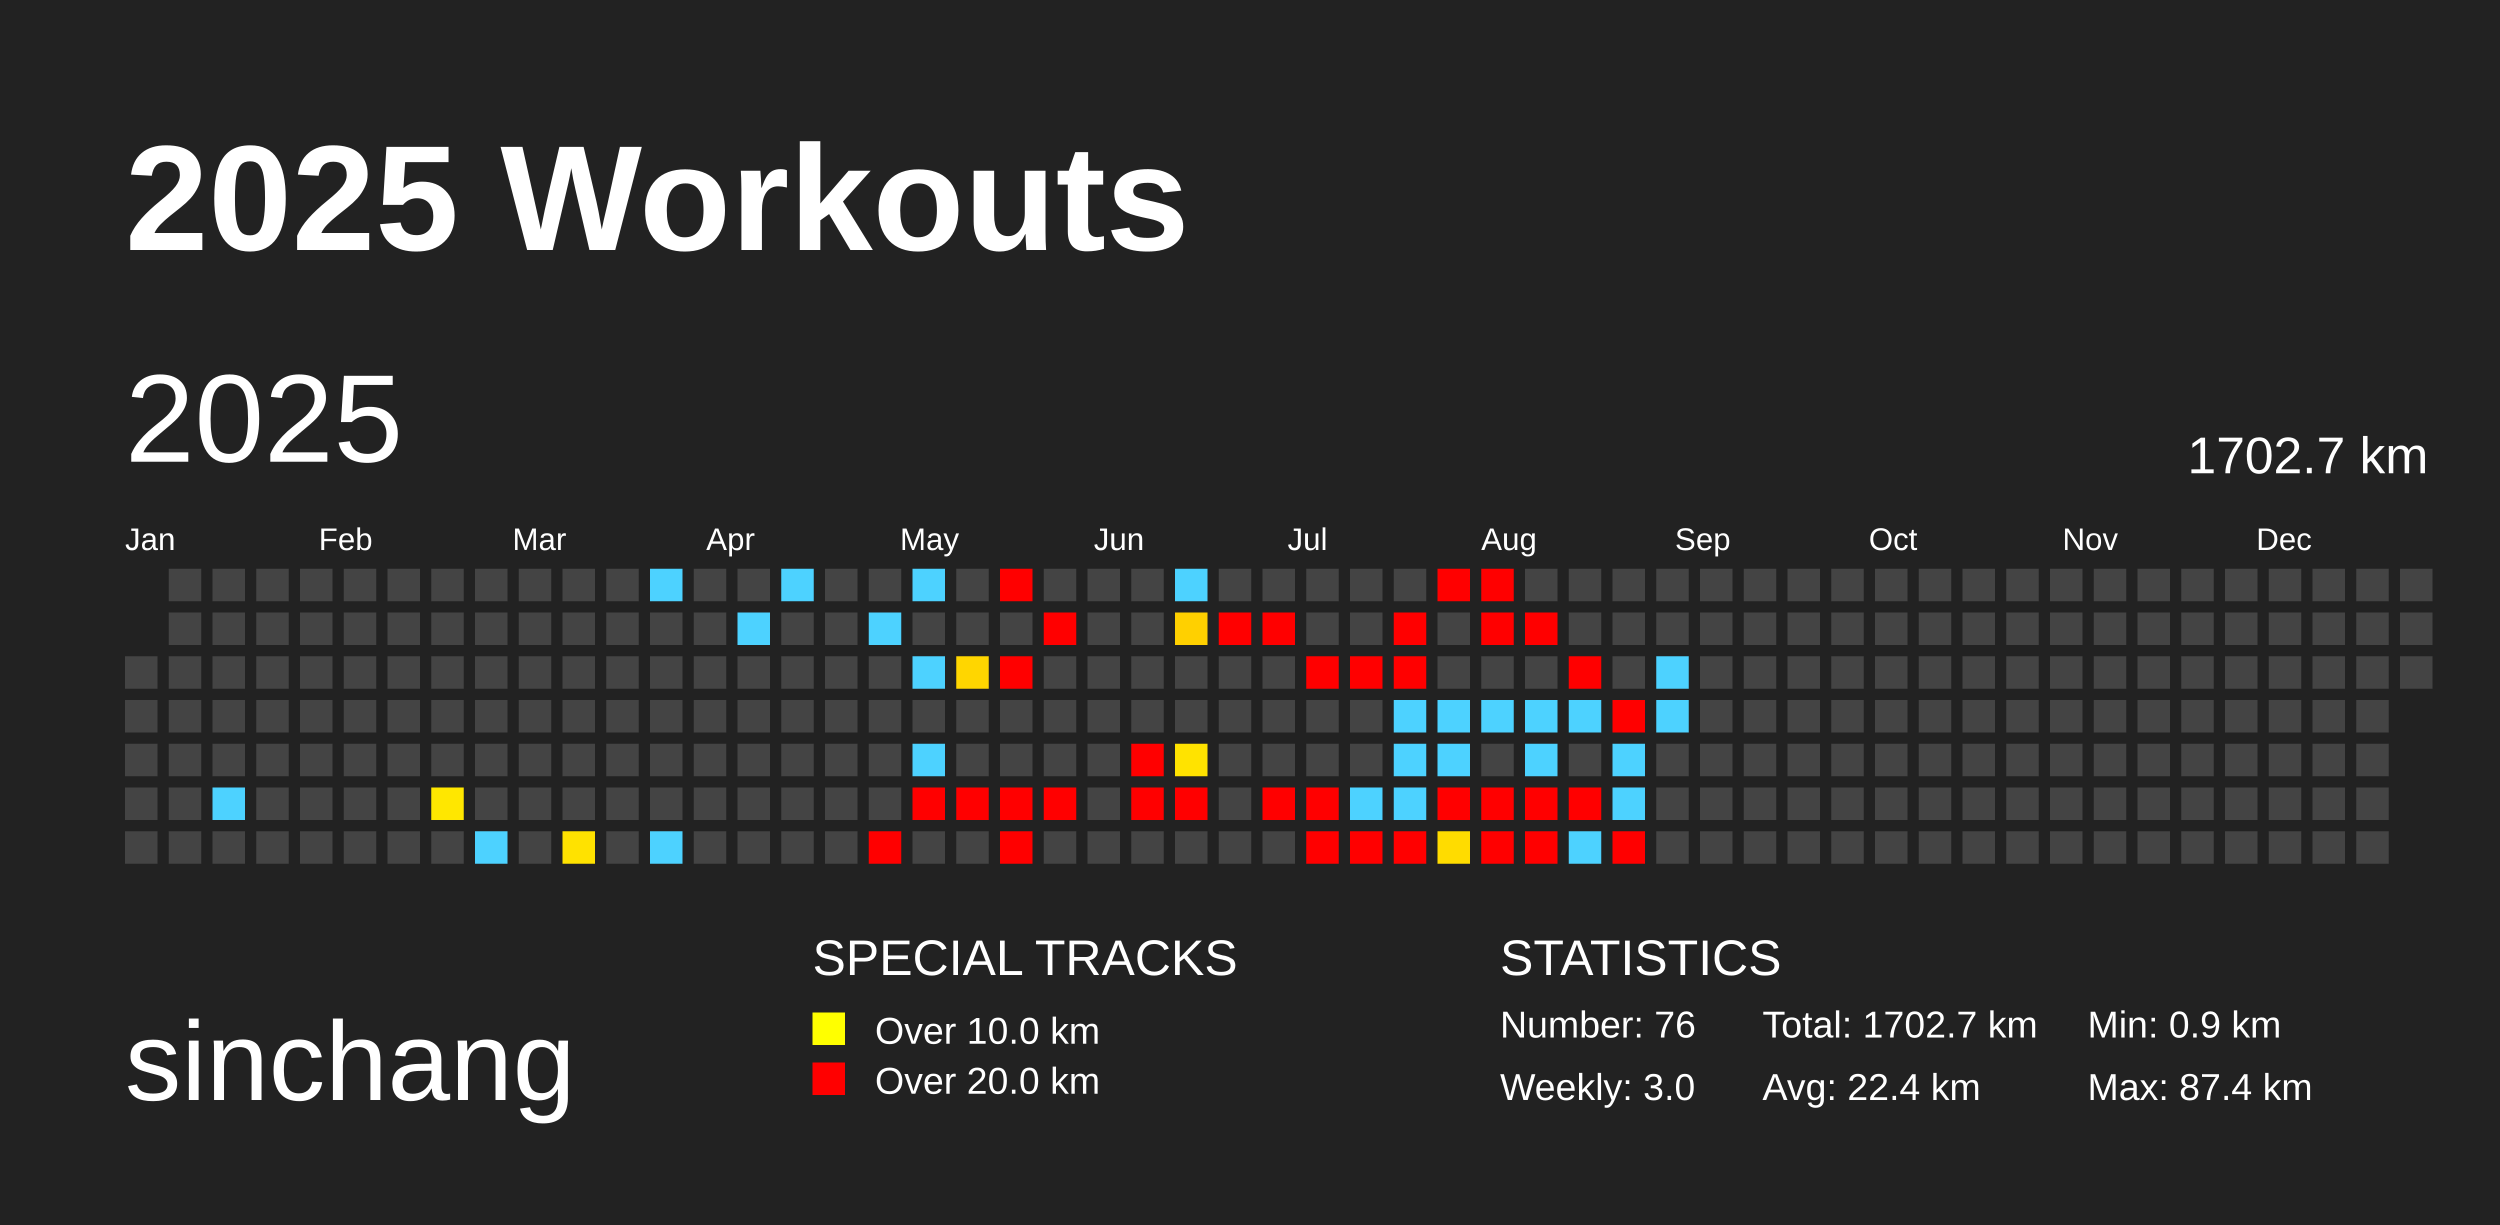
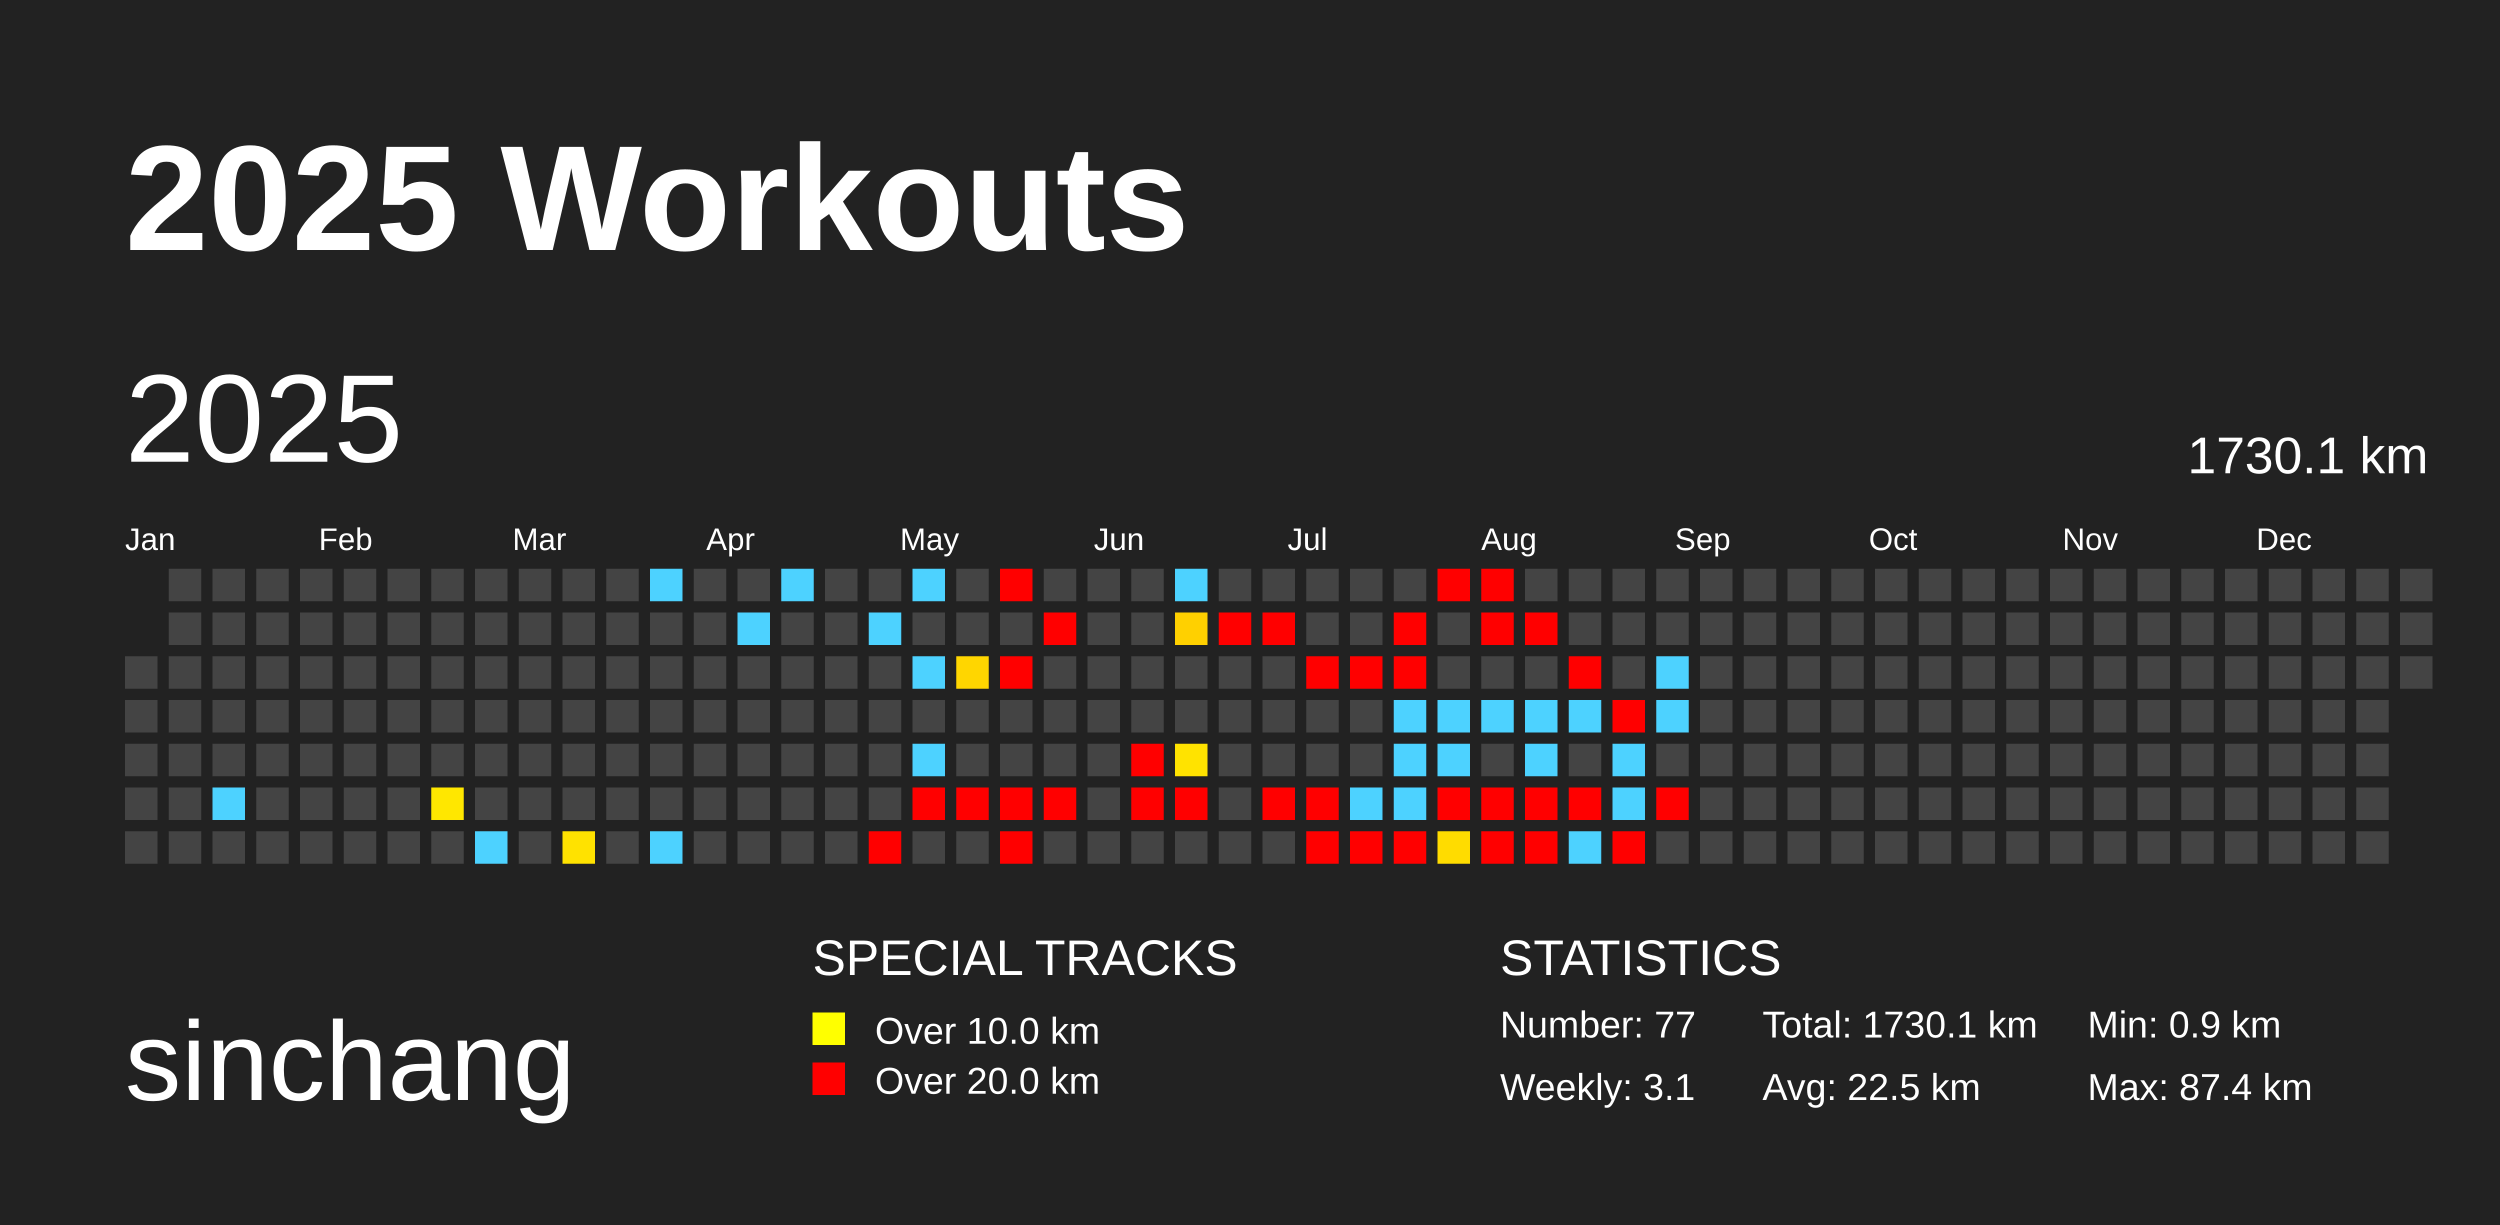
<svg xmlns="http://www.w3.org/2000/svg" baseProfile="full" height="98mm" version="1.1" viewBox="0,0,200,98" width="200mm">
  <defs />
  <rect fill="#222222" height="98" width="200" x="0" y="0" />
  <text fill="#FFFFFF" style="font-size:12px; font-family:Arial; font-weight:bold;" x="10" y="20">2025 Workouts</text>
  <text fill="#FFFFFF" style="font-size:9px; font-family:Arial" x="10" y="88">sinchang</text>
  <text fill="#FFFFFF" style="font-size:4px; font-family:Arial" x="65" y="78">SPECIAL TRACKS</text>
  <rect fill="yellow" height="2.6" width="2.6" x="65" y="81" />
  <text fill="#FFFFFF" style="font-size:3px; font-family:Arial" x="70" y="83.5">Over 10.0 km</text>
  <rect fill="red" height="2.6" width="2.6" x="65" y="85" />
  <text fill="#FFFFFF" style="font-size:3px; font-family:Arial" x="70" y="87.5">Over 20.0 km</text>
  <text fill="#FFFFFF" style="font-size:4px; font-family:Arial" x="120" y="78">STATISTICS</text>
-   <text fill="#FFFFFF" style="font-size:3px; font-family:Arial" x="120" y="83">Number: 76</text>
-   <text fill="#FFFFFF" style="font-size:3px; font-family:Arial" x="120" y="88">Weekly: 3.0</text>
-   <text fill="#FFFFFF" style="font-size:3px; font-family:Arial" x="141" y="83">Total: 1702.7 km</text>
-   <text fill="#FFFFFF" style="font-size:3px; font-family:Arial" x="141" y="88">Avg: 22.4 km</text>
+   <text fill="#FFFFFF" style="font-size:3px; font-family:Arial" x="120" y="83">Number: 77</text>
+   <text fill="#FFFFFF" style="font-size:3px; font-family:Arial" x="120" y="88">Weekly: 3.1</text>
+   <text fill="#FFFFFF" style="font-size:3px; font-family:Arial" x="141" y="83">Total: 1730.1 km</text>
+   <text fill="#FFFFFF" style="font-size:3px; font-family:Arial" x="141" y="88">Avg: 22.5 km</text>
  <text fill="#FFFFFF" style="font-size:3px; font-family:Arial" x="167" y="83">Min: 0.9 km</text>
  <text fill="#FFFFFF" style="font-size:3px; font-family:Arial" x="167" y="88">Max: 87.4 km</text>
  <text dominant-baseline="hanging" fill="#FFFFFF" style="font-size:10.0px; font-family:Arial;" x="10" y="30">2025</text>
-   <text dominant-baseline="hanging" fill="#FFFFFF" style="font-size:4.125px; font-family:Arial;" x="175" y="35">1702.7 km</text>
+   <text dominant-baseline="hanging" fill="#FFFFFF" style="font-size:4.125px; font-family:Arial;" x="175" y="35">1730.1 km</text>
  <text fill="#FFFFFF" style="font-size:2.5px; font-family:Arial" x="10.0" y="44">Jan</text>
  <text fill="#FFFFFF" style="font-size:2.5px; font-family:Arial" x="25.5" y="44">Feb</text>
  <text fill="#FFFFFF" style="font-size:2.5px; font-family:Arial" x="41.0" y="44">Mar</text>
  <text fill="#FFFFFF" style="font-size:2.5px; font-family:Arial" x="56.5" y="44">Apr</text>
  <text fill="#FFFFFF" style="font-size:2.5px; font-family:Arial" x="72.0" y="44">May</text>
  <text fill="#FFFFFF" style="font-size:2.5px; font-family:Arial" x="87.5" y="44">Jun</text>
  <text fill="#FFFFFF" style="font-size:2.5px; font-family:Arial" x="103.0" y="44">Jul</text>
  <text fill="#FFFFFF" style="font-size:2.5px; font-family:Arial" x="118.5" y="44">Aug</text>
  <text fill="#FFFFFF" style="font-size:2.5px; font-family:Arial" x="134.0" y="44">Sep</text>
  <text fill="#FFFFFF" style="font-size:2.5px; font-family:Arial" x="149.5" y="44">Oct</text>
  <text fill="#FFFFFF" style="font-size:2.5px; font-family:Arial" x="165.0" y="44">Nov</text>
  <text fill="#FFFFFF" style="font-size:2.5px; font-family:Arial" x="180.5" y="44">Dec</text>
  <rect fill="#444444" height="2.6" width="2.6" x="10.0" y="52.5" />
  <rect fill="#444444" height="2.6" width="2.6" x="10.0" y="56.0" />
  <rect fill="#444444" height="2.6" width="2.6" x="10.0" y="59.5" />
  <rect fill="#444444" height="2.6" width="2.6" x="10.0" y="63.0" />
  <rect fill="#444444" height="2.6" width="2.6" x="10.0" y="66.5" />
  <rect fill="#444444" height="2.6" width="2.6" x="13.5" y="45.5" />
  <rect fill="#444444" height="2.6" width="2.6" x="13.5" y="49.0" />
  <rect fill="#444444" height="2.6" width="2.6" x="13.5" y="52.5" />
  <rect fill="#444444" height="2.6" width="2.6" x="13.5" y="56.0" />
  <rect fill="#444444" height="2.6" width="2.6" x="13.5" y="59.5" />
  <rect fill="#444444" height="2.6" width="2.6" x="13.5" y="63.0" />
  <rect fill="#444444" height="2.6" width="2.6" x="13.5" y="66.5" />
  <rect fill="#444444" height="2.6" width="2.6" x="17.0" y="45.5" />
  <rect fill="#444444" height="2.6" width="2.6" x="17.0" y="49.0" />
  <rect fill="#444444" height="2.6" width="2.6" x="17.0" y="52.5" />
  <rect fill="#444444" height="2.6" width="2.6" x="17.0" y="56.0" />
  <rect fill="#444444" height="2.6" width="2.6" x="17.0" y="59.5" />
  <rect fill="#4dd2ff" height="2.6" width="2.6" x="17.0" y="63.0" />
  <rect fill="#444444" height="2.6" width="2.6" x="17.0" y="66.5" />
  <rect fill="#444444" height="2.6" width="2.6" x="20.5" y="45.5" />
  <rect fill="#444444" height="2.6" width="2.6" x="20.5" y="49.0" />
  <rect fill="#444444" height="2.6" width="2.6" x="20.5" y="52.5" />
  <rect fill="#444444" height="2.6" width="2.6" x="20.5" y="56.0" />
  <rect fill="#444444" height="2.6" width="2.6" x="20.5" y="59.5" />
  <rect fill="#444444" height="2.6" width="2.6" x="20.5" y="63.0" />
  <rect fill="#444444" height="2.6" width="2.6" x="20.5" y="66.5" />
  <rect fill="#444444" height="2.6" width="2.6" x="24.0" y="45.5" />
  <rect fill="#444444" height="2.6" width="2.6" x="24.0" y="49.0" />
  <rect fill="#444444" height="2.6" width="2.6" x="24.0" y="52.5" />
  <rect fill="#444444" height="2.6" width="2.6" x="24.0" y="56.0" />
  <rect fill="#444444" height="2.6" width="2.6" x="24.0" y="59.5" />
  <rect fill="#444444" height="2.6" width="2.6" x="24.0" y="63.0" />
  <rect fill="#444444" height="2.6" width="2.6" x="24.0" y="66.5" />
  <rect fill="#444444" height="2.6" width="2.6" x="27.5" y="45.5" />
  <rect fill="#444444" height="2.6" width="2.6" x="27.5" y="49.0" />
  <rect fill="#444444" height="2.6" width="2.6" x="27.5" y="52.5" />
  <rect fill="#444444" height="2.6" width="2.6" x="27.5" y="56.0" />
  <rect fill="#444444" height="2.6" width="2.6" x="27.5" y="59.5" />
  <rect fill="#444444" height="2.6" width="2.6" x="27.5" y="63.0" />
  <rect fill="#444444" height="2.6" width="2.6" x="27.5" y="66.5" />
  <rect fill="#444444" height="2.6" width="2.6" x="31.0" y="45.5" />
  <rect fill="#444444" height="2.6" width="2.6" x="31.0" y="49.0" />
  <rect fill="#444444" height="2.6" width="2.6" x="31.0" y="52.5" />
  <rect fill="#444444" height="2.6" width="2.6" x="31.0" y="56.0" />
  <rect fill="#444444" height="2.6" width="2.6" x="31.0" y="59.5" />
  <rect fill="#444444" height="2.6" width="2.6" x="31.0" y="63.0" />
  <rect fill="#444444" height="2.6" width="2.6" x="31.0" y="66.5" />
  <rect fill="#444444" height="2.6" width="2.6" x="34.5" y="45.5" />
  <rect fill="#444444" height="2.6" width="2.6" x="34.5" y="49.0" />
  <rect fill="#444444" height="2.6" width="2.6" x="34.5" y="52.5" />
  <rect fill="#444444" height="2.6" width="2.6" x="34.5" y="56.0" />
  <rect fill="#444444" height="2.6" width="2.6" x="34.5" y="59.5" />
  <rect fill="#ffe700" height="2.6" width="2.6" x="34.5" y="63.0" />
  <rect fill="#444444" height="2.6" width="2.6" x="34.5" y="66.5" />
  <rect fill="#444444" height="2.6" width="2.6" x="38.0" y="45.5" />
  <rect fill="#444444" height="2.6" width="2.6" x="38.0" y="49.0" />
  <rect fill="#444444" height="2.6" width="2.6" x="38.0" y="52.5" />
  <rect fill="#444444" height="2.6" width="2.6" x="38.0" y="56.0" />
  <rect fill="#444444" height="2.6" width="2.6" x="38.0" y="59.5" />
  <rect fill="#444444" height="2.6" width="2.6" x="38.0" y="63.0" />
  <rect fill="#4dd2ff" height="2.6" width="2.6" x="38.0" y="66.5" />
  <rect fill="#444444" height="2.6" width="2.6" x="41.5" y="45.5" />
  <rect fill="#444444" height="2.6" width="2.6" x="41.5" y="49.0" />
  <rect fill="#444444" height="2.6" width="2.6" x="41.5" y="52.5" />
  <rect fill="#444444" height="2.6" width="2.6" x="41.5" y="56.0" />
  <rect fill="#444444" height="2.6" width="2.6" x="41.5" y="59.5" />
  <rect fill="#444444" height="2.6" width="2.6" x="41.5" y="63.0" />
  <rect fill="#444444" height="2.6" width="2.6" x="41.5" y="66.5" />
  <rect fill="#444444" height="2.6" width="2.6" x="45.0" y="45.5" />
  <rect fill="#444444" height="2.6" width="2.6" x="45.0" y="49.0" />
  <rect fill="#444444" height="2.6" width="2.6" x="45.0" y="52.5" />
  <rect fill="#444444" height="2.6" width="2.6" x="45.0" y="56.0" />
  <rect fill="#444444" height="2.6" width="2.6" x="45.0" y="59.5" />
  <rect fill="#444444" height="2.6" width="2.6" x="45.0" y="63.0" />
  <rect fill="#ffe200" height="2.6" width="2.6" x="45.0" y="66.5" />
  <rect fill="#444444" height="2.6" width="2.6" x="48.5" y="45.5" />
  <rect fill="#444444" height="2.6" width="2.6" x="48.5" y="49.0" />
  <rect fill="#444444" height="2.6" width="2.6" x="48.5" y="52.5" />
  <rect fill="#444444" height="2.6" width="2.6" x="48.5" y="56.0" />
  <rect fill="#444444" height="2.6" width="2.6" x="48.5" y="59.5" />
  <rect fill="#444444" height="2.6" width="2.6" x="48.5" y="63.0" />
  <rect fill="#444444" height="2.6" width="2.6" x="48.5" y="66.5" />
  <rect fill="#4dd2ff" height="2.6" width="2.6" x="52.0" y="45.5" />
  <rect fill="#444444" height="2.6" width="2.6" x="52.0" y="49.0" />
  <rect fill="#444444" height="2.6" width="2.6" x="52.0" y="52.5" />
  <rect fill="#444444" height="2.6" width="2.6" x="52.0" y="56.0" />
  <rect fill="#444444" height="2.6" width="2.6" x="52.0" y="59.5" />
  <rect fill="#444444" height="2.6" width="2.6" x="52.0" y="63.0" />
  <rect fill="#4dd2ff" height="2.6" width="2.6" x="52.0" y="66.5" />
  <rect fill="#444444" height="2.6" width="2.6" x="55.5" y="45.5" />
  <rect fill="#444444" height="2.6" width="2.6" x="55.5" y="49.0" />
  <rect fill="#444444" height="2.6" width="2.6" x="55.5" y="52.5" />
  <rect fill="#444444" height="2.6" width="2.6" x="55.5" y="56.0" />
  <rect fill="#444444" height="2.6" width="2.6" x="55.5" y="59.5" />
  <rect fill="#444444" height="2.6" width="2.6" x="55.5" y="63.0" />
  <rect fill="#444444" height="2.6" width="2.6" x="55.5" y="66.5" />
  <rect fill="#444444" height="2.6" width="2.6" x="59.0" y="45.5" />
  <rect fill="#4dd2ff" height="2.6" width="2.6" x="59.0" y="49.0" />
  <rect fill="#444444" height="2.6" width="2.6" x="59.0" y="52.5" />
  <rect fill="#444444" height="2.6" width="2.6" x="59.0" y="56.0" />
  <rect fill="#444444" height="2.6" width="2.6" x="59.0" y="59.5" />
  <rect fill="#444444" height="2.6" width="2.6" x="59.0" y="63.0" />
  <rect fill="#444444" height="2.6" width="2.6" x="59.0" y="66.5" />
  <rect fill="#4dd2ff" height="2.6" width="2.6" x="62.5" y="45.5" />
  <rect fill="#444444" height="2.6" width="2.6" x="62.5" y="49.0" />
  <rect fill="#444444" height="2.6" width="2.6" x="62.5" y="52.5" />
  <rect fill="#444444" height="2.6" width="2.6" x="62.5" y="56.0" />
  <rect fill="#444444" height="2.6" width="2.6" x="62.5" y="59.5" />
  <rect fill="#444444" height="2.6" width="2.6" x="62.5" y="63.0" />
  <rect fill="#444444" height="2.6" width="2.6" x="62.5" y="66.5" />
  <rect fill="#444444" height="2.6" width="2.6" x="66.0" y="45.5" />
  <rect fill="#444444" height="2.6" width="2.6" x="66.0" y="49.0" />
  <rect fill="#444444" height="2.6" width="2.6" x="66.0" y="52.5" />
  <rect fill="#444444" height="2.6" width="2.6" x="66.0" y="56.0" />
  <rect fill="#444444" height="2.6" width="2.6" x="66.0" y="59.5" />
  <rect fill="#444444" height="2.6" width="2.6" x="66.0" y="63.0" />
  <rect fill="#444444" height="2.6" width="2.6" x="66.0" y="66.5" />
  <rect fill="#444444" height="2.6" width="2.6" x="69.5" y="45.5" />
  <rect fill="#4dd2ff" height="2.6" width="2.6" x="69.5" y="49.0" />
  <rect fill="#444444" height="2.6" width="2.6" x="69.5" y="52.5" />
  <rect fill="#444444" height="2.6" width="2.6" x="69.5" y="56.0" />
  <rect fill="#444444" height="2.6" width="2.6" x="69.5" y="59.5" />
  <rect fill="#444444" height="2.6" width="2.6" x="69.5" y="63.0" />
  <rect fill="red" height="2.6" width="2.6" x="69.5" y="66.5" />
  <rect fill="#4dd2ff" height="2.6" width="2.6" x="73.0" y="45.5" />
  <rect fill="#444444" height="2.6" width="2.6" x="73.0" y="49.0" />
  <rect fill="#4dd2ff" height="2.6" width="2.6" x="73.0" y="52.5" />
  <rect fill="#444444" height="2.6" width="2.6" x="73.0" y="56.0" />
  <rect fill="#4dd2ff" height="2.6" width="2.6" x="73.0" y="59.5" />
  <rect fill="red" height="2.6" width="2.6" x="73.0" y="63.0" />
  <rect fill="#444444" height="2.6" width="2.6" x="73.0" y="66.5" />
  <rect fill="#444444" height="2.6" width="2.6" x="76.5" y="45.5" />
  <rect fill="#444444" height="2.6" width="2.6" x="76.5" y="49.0" />
  <rect fill="#ffd600" height="2.6" width="2.6" x="76.5" y="52.5" />
  <rect fill="#444444" height="2.6" width="2.6" x="76.5" y="56.0" />
  <rect fill="#444444" height="2.6" width="2.6" x="76.5" y="59.5" />
  <rect fill="red" height="2.6" width="2.6" x="76.5" y="63.0" />
  <rect fill="#444444" height="2.6" width="2.6" x="76.5" y="66.5" />
  <rect fill="red" height="2.6" width="2.6" x="80.0" y="45.5" />
  <rect fill="#444444" height="2.6" width="2.6" x="80.0" y="49.0" />
  <rect fill="red" height="2.6" width="2.6" x="80.0" y="52.5" />
  <rect fill="#444444" height="2.6" width="2.6" x="80.0" y="56.0" />
  <rect fill="#444444" height="2.6" width="2.6" x="80.0" y="59.5" />
  <rect fill="red" height="2.6" width="2.6" x="80.0" y="63.0" />
  <rect fill="red" height="2.6" width="2.6" x="80.0" y="66.5" />
  <rect fill="#444444" height="2.6" width="2.6" x="83.5" y="45.5" />
  <rect fill="red" height="2.6" width="2.6" x="83.5" y="49.0" />
  <rect fill="#444444" height="2.6" width="2.6" x="83.5" y="52.5" />
  <rect fill="#444444" height="2.6" width="2.6" x="83.5" y="56.0" />
  <rect fill="#444444" height="2.6" width="2.6" x="83.5" y="59.5" />
  <rect fill="red" height="2.6" width="2.6" x="83.5" y="63.0" />
  <rect fill="#444444" height="2.6" width="2.6" x="83.5" y="66.5" />
  <rect fill="#444444" height="2.6" width="2.6" x="87.0" y="45.5" />
  <rect fill="#444444" height="2.6" width="2.6" x="87.0" y="49.0" />
  <rect fill="#444444" height="2.6" width="2.6" x="87.0" y="52.5" />
  <rect fill="#444444" height="2.6" width="2.6" x="87.0" y="56.0" />
  <rect fill="#444444" height="2.6" width="2.6" x="87.0" y="59.5" />
  <rect fill="#444444" height="2.6" width="2.6" x="87.0" y="63.0" />
  <rect fill="#444444" height="2.6" width="2.6" x="87.0" y="66.5" />
  <rect fill="#444444" height="2.6" width="2.6" x="90.5" y="45.5" />
  <rect fill="#444444" height="2.6" width="2.6" x="90.5" y="49.0" />
  <rect fill="#444444" height="2.6" width="2.6" x="90.5" y="52.5" />
  <rect fill="#444444" height="2.6" width="2.6" x="90.5" y="56.0" />
  <rect fill="red" height="2.6" width="2.6" x="90.5" y="59.5" />
  <rect fill="red" height="2.6" width="2.6" x="90.5" y="63.0" />
  <rect fill="#444444" height="2.6" width="2.6" x="90.5" y="66.5" />
  <rect fill="#4dd2ff" height="2.6" width="2.6" x="94.0" y="45.5" />
  <rect fill="#ffd000" height="2.6" width="2.6" x="94.0" y="49.0" />
  <rect fill="#444444" height="2.6" width="2.6" x="94.0" y="52.5" />
  <rect fill="#444444" height="2.6" width="2.6" x="94.0" y="56.0" />
  <rect fill="#ffe300" height="2.6" width="2.6" x="94.0" y="59.5" />
  <rect fill="red" height="2.6" width="2.6" x="94.0" y="63.0" />
  <rect fill="#444444" height="2.6" width="2.6" x="94.0" y="66.5" />
  <rect fill="#444444" height="2.6" width="2.6" x="97.5" y="45.5" />
  <rect fill="red" height="2.6" width="2.6" x="97.5" y="49.0" />
  <rect fill="#444444" height="2.6" width="2.6" x="97.5" y="52.5" />
  <rect fill="#444444" height="2.6" width="2.6" x="97.5" y="56.0" />
  <rect fill="#444444" height="2.6" width="2.6" x="97.5" y="59.5" />
  <rect fill="#444444" height="2.6" width="2.6" x="97.5" y="63.0" />
  <rect fill="#444444" height="2.6" width="2.6" x="97.5" y="66.5" />
  <rect fill="#444444" height="2.6" width="2.6" x="101.0" y="45.5" />
  <rect fill="red" height="2.6" width="2.6" x="101.0" y="49.0" />
  <rect fill="#444444" height="2.6" width="2.6" x="101.0" y="52.5" />
  <rect fill="#444444" height="2.6" width="2.6" x="101.0" y="56.0" />
  <rect fill="#444444" height="2.6" width="2.6" x="101.0" y="59.5" />
  <rect fill="red" height="2.6" width="2.6" x="101.0" y="63.0" />
  <rect fill="#444444" height="2.6" width="2.6" x="101.0" y="66.5" />
  <rect fill="#444444" height="2.6" width="2.6" x="104.5" y="45.5" />
  <rect fill="#444444" height="2.6" width="2.6" x="104.5" y="49.0" />
  <rect fill="red" height="2.6" width="2.6" x="104.5" y="52.5" />
  <rect fill="#444444" height="2.6" width="2.6" x="104.5" y="56.0" />
  <rect fill="#444444" height="2.6" width="2.6" x="104.5" y="59.5" />
  <rect fill="red" height="2.6" width="2.6" x="104.5" y="63.0" />
  <rect fill="red" height="2.6" width="2.6" x="104.5" y="66.5" />
  <rect fill="#444444" height="2.6" width="2.6" x="108.0" y="45.5" />
  <rect fill="#444444" height="2.6" width="2.6" x="108.0" y="49.0" />
  <rect fill="red" height="2.6" width="2.6" x="108.0" y="52.5" />
  <rect fill="#444444" height="2.6" width="2.6" x="108.0" y="56.0" />
  <rect fill="#444444" height="2.6" width="2.6" x="108.0" y="59.5" />
  <rect fill="#4dd2ff" height="2.6" width="2.6" x="108.0" y="63.0" />
  <rect fill="red" height="2.6" width="2.6" x="108.0" y="66.5" />
  <rect fill="#444444" height="2.6" width="2.6" x="111.5" y="45.5" />
  <rect fill="red" height="2.6" width="2.6" x="111.5" y="49.0" />
  <rect fill="red" height="2.6" width="2.6" x="111.5" y="52.5" />
  <rect fill="#4dd2ff" height="2.6" width="2.6" x="111.5" y="56.0" />
  <rect fill="#4dd2ff" height="2.6" width="2.6" x="111.5" y="59.5" />
  <rect fill="#4dd2ff" height="2.6" width="2.6" x="111.5" y="63.0" />
  <rect fill="red" height="2.6" width="2.6" x="111.5" y="66.5" />
  <rect fill="red" height="2.6" width="2.6" x="115.0" y="45.5" />
  <rect fill="#444444" height="2.6" width="2.6" x="115.0" y="49.0" />
  <rect fill="#444444" height="2.6" width="2.6" x="115.0" y="52.5" />
  <rect fill="#4dd2ff" height="2.6" width="2.6" x="115.0" y="56.0" />
  <rect fill="#4dd2ff" height="2.6" width="2.6" x="115.0" y="59.5" />
  <rect fill="red" height="2.6" width="2.6" x="115.0" y="63.0" />
  <rect fill="#ffdc00" height="2.6" width="2.6" x="115.0" y="66.5" />
  <rect fill="red" height="2.6" width="2.6" x="118.5" y="45.5" />
  <rect fill="red" height="2.6" width="2.6" x="118.5" y="49.0" />
  <rect fill="#444444" height="2.6" width="2.6" x="118.5" y="52.5" />
  <rect fill="#4dd2ff" height="2.6" width="2.6" x="118.5" y="56.0" />
  <rect fill="#444444" height="2.6" width="2.6" x="118.5" y="59.5" />
  <rect fill="red" height="2.6" width="2.6" x="118.5" y="63.0" />
  <rect fill="red" height="2.6" width="2.6" x="118.5" y="66.5" />
  <rect fill="#444444" height="2.6" width="2.6" x="122.0" y="45.5" />
  <rect fill="red" height="2.6" width="2.6" x="122.0" y="49.0" />
  <rect fill="#444444" height="2.6" width="2.6" x="122.0" y="52.5" />
  <rect fill="#4dd2ff" height="2.6" width="2.6" x="122.0" y="56.0" />
  <rect fill="#4dd2ff" height="2.6" width="2.6" x="122.0" y="59.5" />
  <rect fill="red" height="2.6" width="2.6" x="122.0" y="63.0" />
  <rect fill="red" height="2.6" width="2.6" x="122.0" y="66.5" />
  <rect fill="#444444" height="2.6" width="2.6" x="125.5" y="45.5" />
  <rect fill="#444444" height="2.6" width="2.6" x="125.5" y="49.0" />
  <rect fill="red" height="2.6" width="2.6" x="125.5" y="52.5" />
  <rect fill="#4dd2ff" height="2.6" width="2.6" x="125.5" y="56.0" />
  <rect fill="#444444" height="2.6" width="2.6" x="125.5" y="59.5" />
  <rect fill="red" height="2.6" width="2.6" x="125.5" y="63.0" />
  <rect fill="#4dd2ff" height="2.6" width="2.6" x="125.5" y="66.5" />
  <rect fill="#444444" height="2.6" width="2.6" x="129.0" y="45.5" />
  <rect fill="#444444" height="2.6" width="2.6" x="129.0" y="49.0" />
  <rect fill="#444444" height="2.6" width="2.6" x="129.0" y="52.5" />
  <rect fill="red" height="2.6" width="2.6" x="129.0" y="56.0" />
  <rect fill="#4dd2ff" height="2.6" width="2.6" x="129.0" y="59.5" />
  <rect fill="#4dd2ff" height="2.6" width="2.6" x="129.0" y="63.0" />
  <rect fill="red" height="2.6" width="2.6" x="129.0" y="66.5" />
  <rect fill="#444444" height="2.6" width="2.6" x="132.5" y="45.5" />
  <rect fill="#444444" height="2.6" width="2.6" x="132.5" y="49.0" />
  <rect fill="#4dd2ff" height="2.6" width="2.6" x="132.5" y="52.5" />
  <rect fill="#4dd2ff" height="2.6" width="2.6" x="132.5" y="56.0" />
  <rect fill="#444444" height="2.6" width="2.6" x="132.5" y="59.5" />
-   <rect fill="#444444" height="2.6" width="2.6" x="132.5" y="63.0" />
+   <rect fill="red" height="2.6" width="2.6" x="132.5" y="63.0" />
  <rect fill="#444444" height="2.6" width="2.6" x="132.5" y="66.5" />
  <rect fill="#444444" height="2.6" width="2.6" x="136.0" y="45.5" />
  <rect fill="#444444" height="2.6" width="2.6" x="136.0" y="49.0" />
  <rect fill="#444444" height="2.6" width="2.6" x="136.0" y="52.5" />
  <rect fill="#444444" height="2.6" width="2.6" x="136.0" y="56.0" />
  <rect fill="#444444" height="2.6" width="2.6" x="136.0" y="59.5" />
  <rect fill="#444444" height="2.6" width="2.6" x="136.0" y="63.0" />
  <rect fill="#444444" height="2.6" width="2.6" x="136.0" y="66.5" />
  <rect fill="#444444" height="2.6" width="2.6" x="139.5" y="45.5" />
  <rect fill="#444444" height="2.6" width="2.6" x="139.5" y="49.0" />
  <rect fill="#444444" height="2.6" width="2.6" x="139.5" y="52.5" />
  <rect fill="#444444" height="2.6" width="2.6" x="139.5" y="56.0" />
  <rect fill="#444444" height="2.6" width="2.6" x="139.5" y="59.5" />
  <rect fill="#444444" height="2.6" width="2.6" x="139.5" y="63.0" />
  <rect fill="#444444" height="2.6" width="2.6" x="139.5" y="66.5" />
  <rect fill="#444444" height="2.6" width="2.6" x="143.0" y="45.5" />
  <rect fill="#444444" height="2.6" width="2.6" x="143.0" y="49.0" />
  <rect fill="#444444" height="2.6" width="2.6" x="143.0" y="52.5" />
  <rect fill="#444444" height="2.6" width="2.6" x="143.0" y="56.0" />
  <rect fill="#444444" height="2.6" width="2.6" x="143.0" y="59.5" />
  <rect fill="#444444" height="2.6" width="2.6" x="143.0" y="63.0" />
  <rect fill="#444444" height="2.6" width="2.6" x="143.0" y="66.5" />
  <rect fill="#444444" height="2.6" width="2.6" x="146.5" y="45.5" />
  <rect fill="#444444" height="2.6" width="2.6" x="146.5" y="49.0" />
  <rect fill="#444444" height="2.6" width="2.6" x="146.5" y="52.5" />
  <rect fill="#444444" height="2.6" width="2.6" x="146.5" y="56.0" />
  <rect fill="#444444" height="2.6" width="2.6" x="146.5" y="59.5" />
  <rect fill="#444444" height="2.6" width="2.6" x="146.5" y="63.0" />
  <rect fill="#444444" height="2.6" width="2.6" x="146.5" y="66.5" />
  <rect fill="#444444" height="2.6" width="2.6" x="150.0" y="45.5" />
  <rect fill="#444444" height="2.6" width="2.6" x="150.0" y="49.0" />
  <rect fill="#444444" height="2.6" width="2.6" x="150.0" y="52.5" />
  <rect fill="#444444" height="2.6" width="2.6" x="150.0" y="56.0" />
  <rect fill="#444444" height="2.6" width="2.6" x="150.0" y="59.5" />
  <rect fill="#444444" height="2.6" width="2.6" x="150.0" y="63.0" />
  <rect fill="#444444" height="2.6" width="2.6" x="150.0" y="66.5" />
  <rect fill="#444444" height="2.6" width="2.6" x="153.5" y="45.5" />
  <rect fill="#444444" height="2.6" width="2.6" x="153.5" y="49.0" />
  <rect fill="#444444" height="2.6" width="2.6" x="153.5" y="52.5" />
  <rect fill="#444444" height="2.6" width="2.6" x="153.5" y="56.0" />
  <rect fill="#444444" height="2.6" width="2.6" x="153.5" y="59.5" />
  <rect fill="#444444" height="2.6" width="2.6" x="153.5" y="63.0" />
  <rect fill="#444444" height="2.6" width="2.6" x="153.5" y="66.5" />
  <rect fill="#444444" height="2.6" width="2.6" x="157.0" y="45.5" />
  <rect fill="#444444" height="2.6" width="2.6" x="157.0" y="49.0" />
  <rect fill="#444444" height="2.6" width="2.6" x="157.0" y="52.5" />
  <rect fill="#444444" height="2.6" width="2.6" x="157.0" y="56.0" />
  <rect fill="#444444" height="2.6" width="2.6" x="157.0" y="59.5" />
  <rect fill="#444444" height="2.6" width="2.6" x="157.0" y="63.0" />
  <rect fill="#444444" height="2.6" width="2.6" x="157.0" y="66.5" />
  <rect fill="#444444" height="2.6" width="2.6" x="160.5" y="45.5" />
  <rect fill="#444444" height="2.6" width="2.6" x="160.5" y="49.0" />
  <rect fill="#444444" height="2.6" width="2.6" x="160.5" y="52.5" />
  <rect fill="#444444" height="2.6" width="2.6" x="160.5" y="56.0" />
  <rect fill="#444444" height="2.6" width="2.6" x="160.5" y="59.5" />
  <rect fill="#444444" height="2.6" width="2.6" x="160.5" y="63.0" />
  <rect fill="#444444" height="2.6" width="2.6" x="160.5" y="66.5" />
  <rect fill="#444444" height="2.6" width="2.6" x="164.0" y="45.5" />
  <rect fill="#444444" height="2.6" width="2.6" x="164.0" y="49.0" />
  <rect fill="#444444" height="2.6" width="2.6" x="164.0" y="52.5" />
  <rect fill="#444444" height="2.6" width="2.6" x="164.0" y="56.0" />
  <rect fill="#444444" height="2.6" width="2.6" x="164.0" y="59.5" />
  <rect fill="#444444" height="2.6" width="2.6" x="164.0" y="63.0" />
  <rect fill="#444444" height="2.6" width="2.6" x="164.0" y="66.5" />
  <rect fill="#444444" height="2.6" width="2.6" x="167.5" y="45.5" />
  <rect fill="#444444" height="2.6" width="2.6" x="167.5" y="49.0" />
  <rect fill="#444444" height="2.6" width="2.6" x="167.5" y="52.5" />
  <rect fill="#444444" height="2.6" width="2.6" x="167.5" y="56.0" />
  <rect fill="#444444" height="2.6" width="2.6" x="167.5" y="59.5" />
  <rect fill="#444444" height="2.6" width="2.6" x="167.5" y="63.0" />
  <rect fill="#444444" height="2.6" width="2.6" x="167.5" y="66.5" />
  <rect fill="#444444" height="2.6" width="2.6" x="171.0" y="45.5" />
  <rect fill="#444444" height="2.6" width="2.6" x="171.0" y="49.0" />
  <rect fill="#444444" height="2.6" width="2.6" x="171.0" y="52.5" />
  <rect fill="#444444" height="2.6" width="2.6" x="171.0" y="56.0" />
  <rect fill="#444444" height="2.6" width="2.6" x="171.0" y="59.5" />
  <rect fill="#444444" height="2.6" width="2.6" x="171.0" y="63.0" />
  <rect fill="#444444" height="2.6" width="2.6" x="171.0" y="66.5" />
  <rect fill="#444444" height="2.6" width="2.6" x="174.5" y="45.5" />
  <rect fill="#444444" height="2.6" width="2.6" x="174.5" y="49.0" />
  <rect fill="#444444" height="2.6" width="2.6" x="174.5" y="52.5" />
  <rect fill="#444444" height="2.6" width="2.6" x="174.5" y="56.0" />
  <rect fill="#444444" height="2.6" width="2.6" x="174.5" y="59.5" />
  <rect fill="#444444" height="2.6" width="2.6" x="174.5" y="63.0" />
  <rect fill="#444444" height="2.6" width="2.6" x="174.5" y="66.5" />
  <rect fill="#444444" height="2.6" width="2.6" x="178.0" y="45.5" />
  <rect fill="#444444" height="2.6" width="2.6" x="178.0" y="49.0" />
  <rect fill="#444444" height="2.6" width="2.6" x="178.0" y="52.5" />
  <rect fill="#444444" height="2.6" width="2.6" x="178.0" y="56.0" />
  <rect fill="#444444" height="2.6" width="2.6" x="178.0" y="59.5" />
  <rect fill="#444444" height="2.6" width="2.6" x="178.0" y="63.0" />
  <rect fill="#444444" height="2.6" width="2.6" x="178.0" y="66.5" />
  <rect fill="#444444" height="2.6" width="2.6" x="181.5" y="45.5" />
  <rect fill="#444444" height="2.6" width="2.6" x="181.5" y="49.0" />
  <rect fill="#444444" height="2.6" width="2.6" x="181.5" y="52.5" />
  <rect fill="#444444" height="2.6" width="2.6" x="181.5" y="56.0" />
  <rect fill="#444444" height="2.6" width="2.6" x="181.5" y="59.5" />
  <rect fill="#444444" height="2.6" width="2.6" x="181.5" y="63.0" />
  <rect fill="#444444" height="2.6" width="2.6" x="181.5" y="66.5" />
  <rect fill="#444444" height="2.6" width="2.6" x="185.0" y="45.5" />
  <rect fill="#444444" height="2.6" width="2.6" x="185.0" y="49.0" />
  <rect fill="#444444" height="2.6" width="2.6" x="185.0" y="52.5" />
  <rect fill="#444444" height="2.6" width="2.6" x="185.0" y="56.0" />
  <rect fill="#444444" height="2.6" width="2.6" x="185.0" y="59.5" />
  <rect fill="#444444" height="2.6" width="2.6" x="185.0" y="63.0" />
  <rect fill="#444444" height="2.6" width="2.6" x="185.0" y="66.5" />
  <rect fill="#444444" height="2.6" width="2.6" x="188.5" y="45.5" />
  <rect fill="#444444" height="2.6" width="2.6" x="188.5" y="49.0" />
  <rect fill="#444444" height="2.6" width="2.6" x="188.5" y="52.5" />
  <rect fill="#444444" height="2.6" width="2.6" x="188.5" y="56.0" />
  <rect fill="#444444" height="2.6" width="2.6" x="188.5" y="59.5" />
  <rect fill="#444444" height="2.6" width="2.6" x="188.5" y="63.0" />
  <rect fill="#444444" height="2.6" width="2.6" x="188.5" y="66.5" />
  <rect fill="#444444" height="2.6" width="2.6" x="192.0" y="45.5" />
  <rect fill="#444444" height="2.6" width="2.6" x="192.0" y="49.0" />
  <rect fill="#444444" height="2.6" width="2.6" x="192.0" y="52.5" />
</svg>
